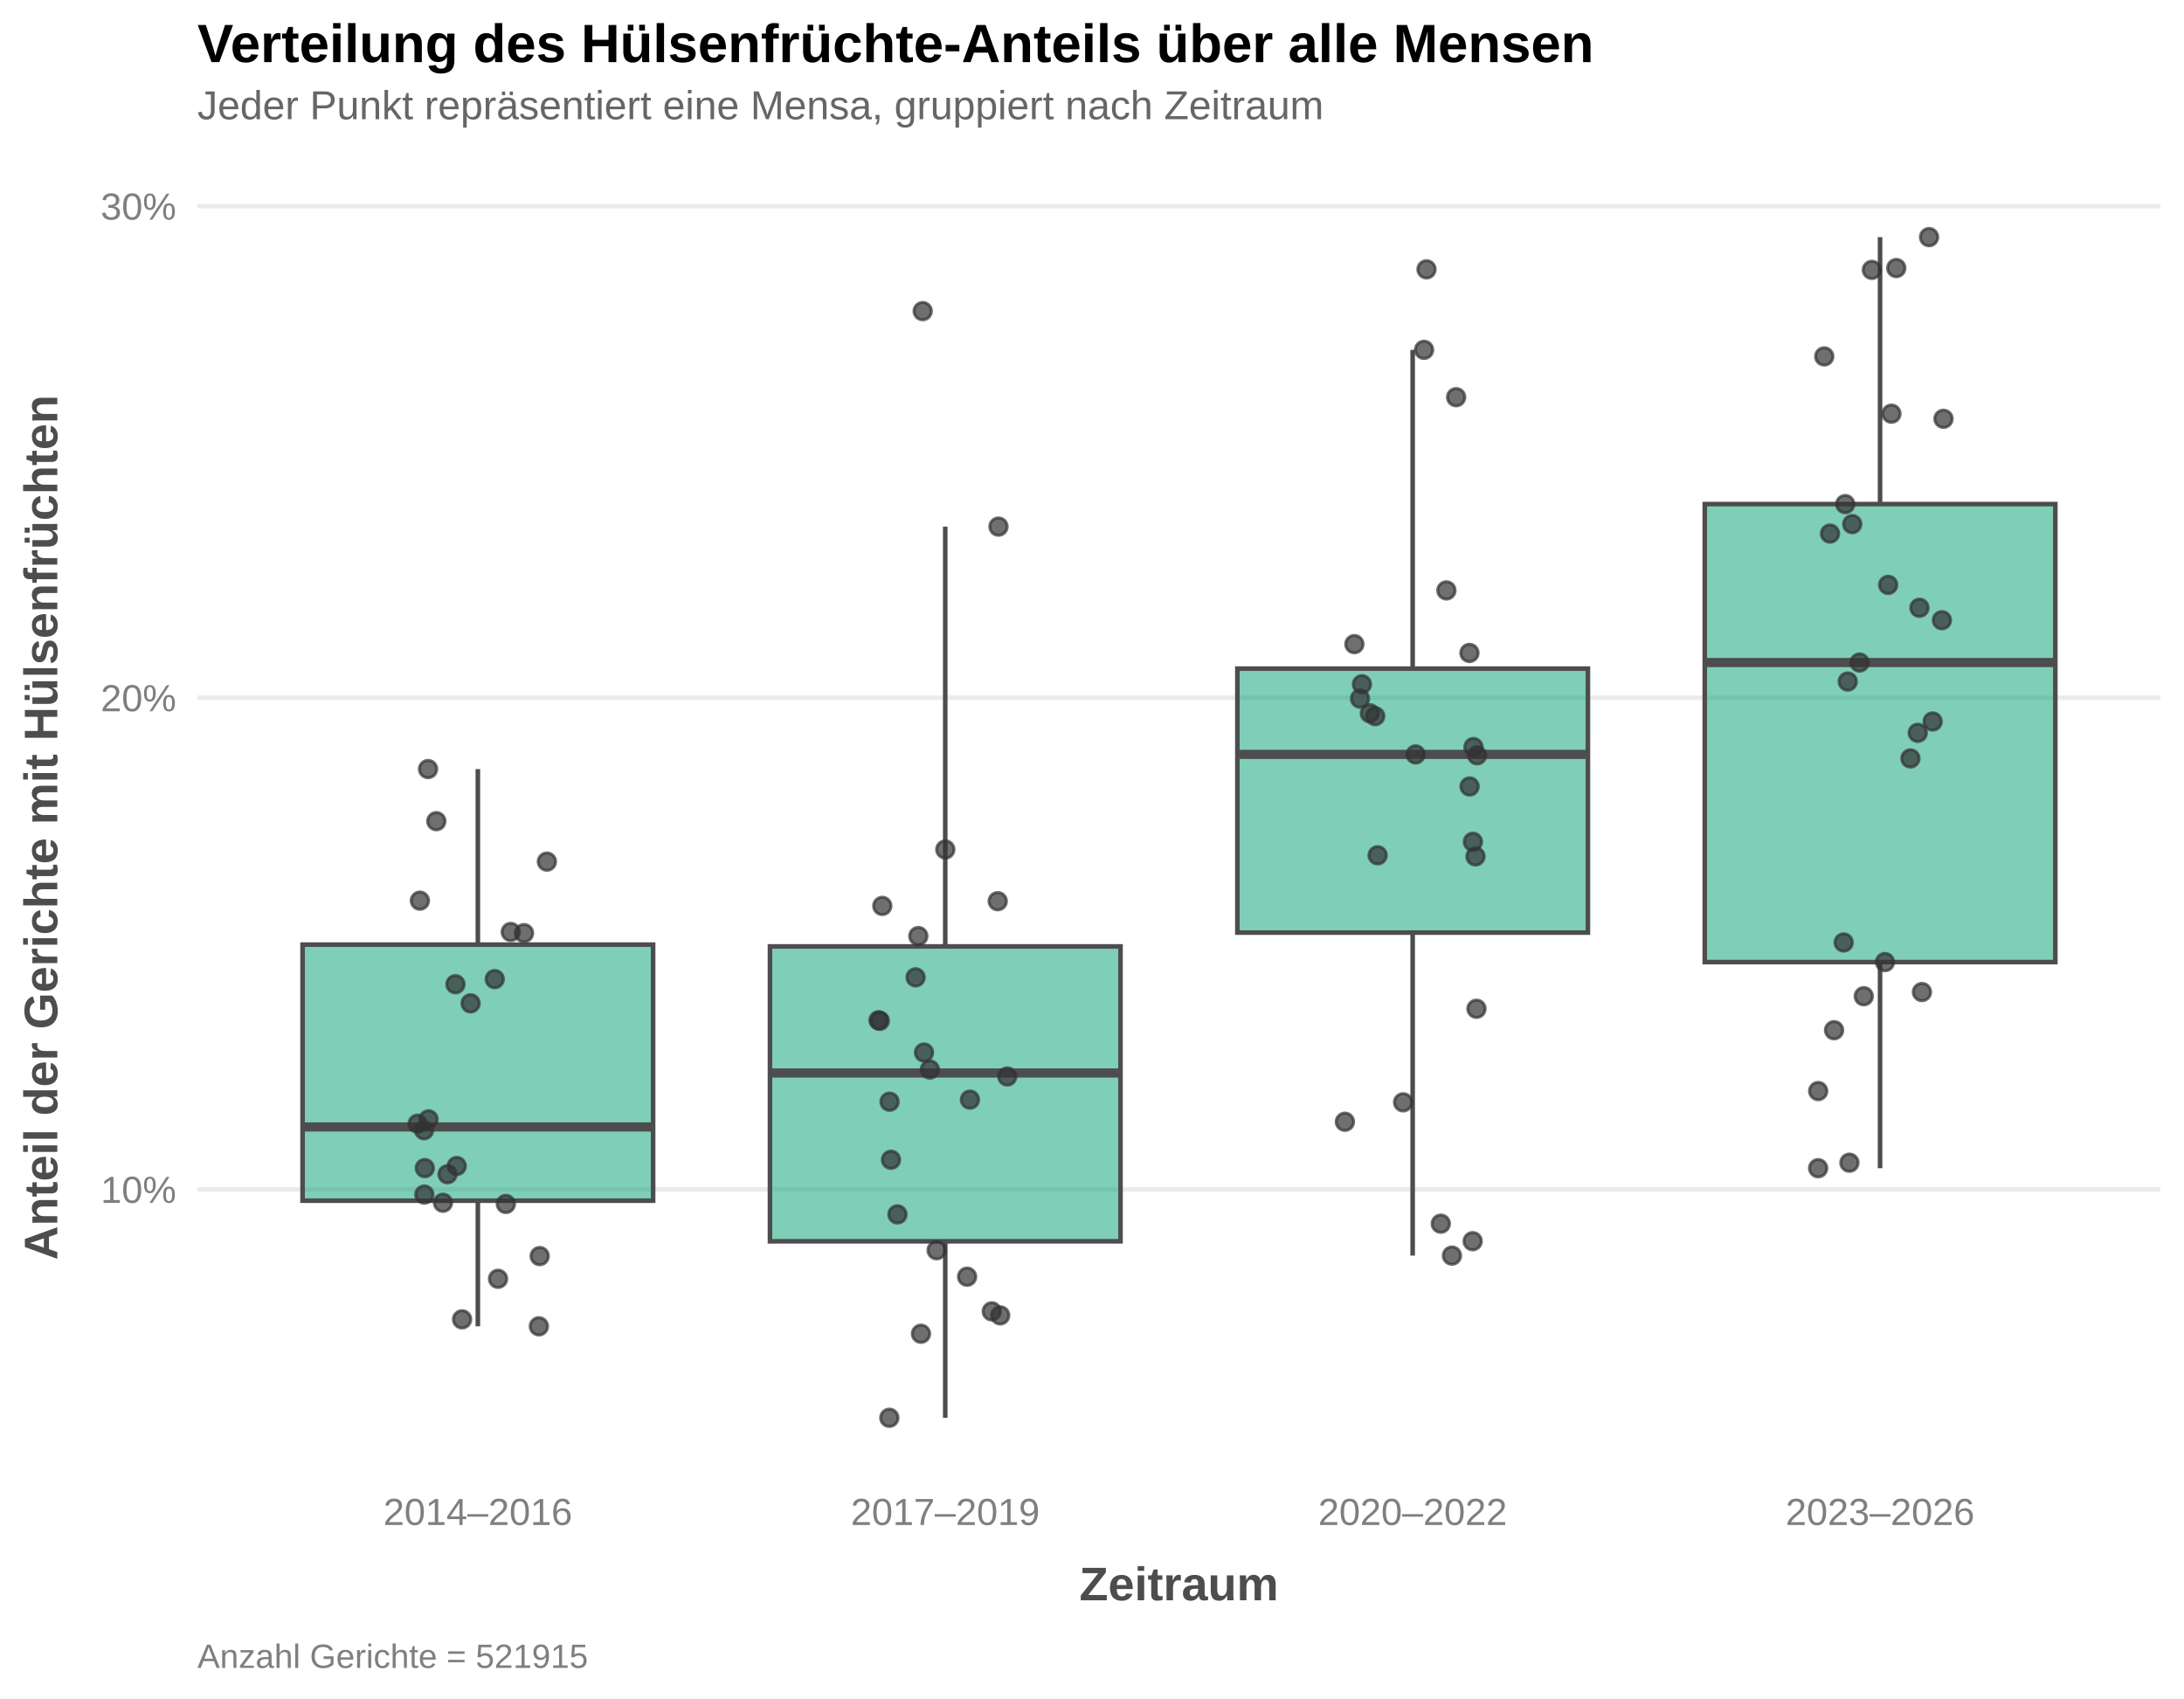
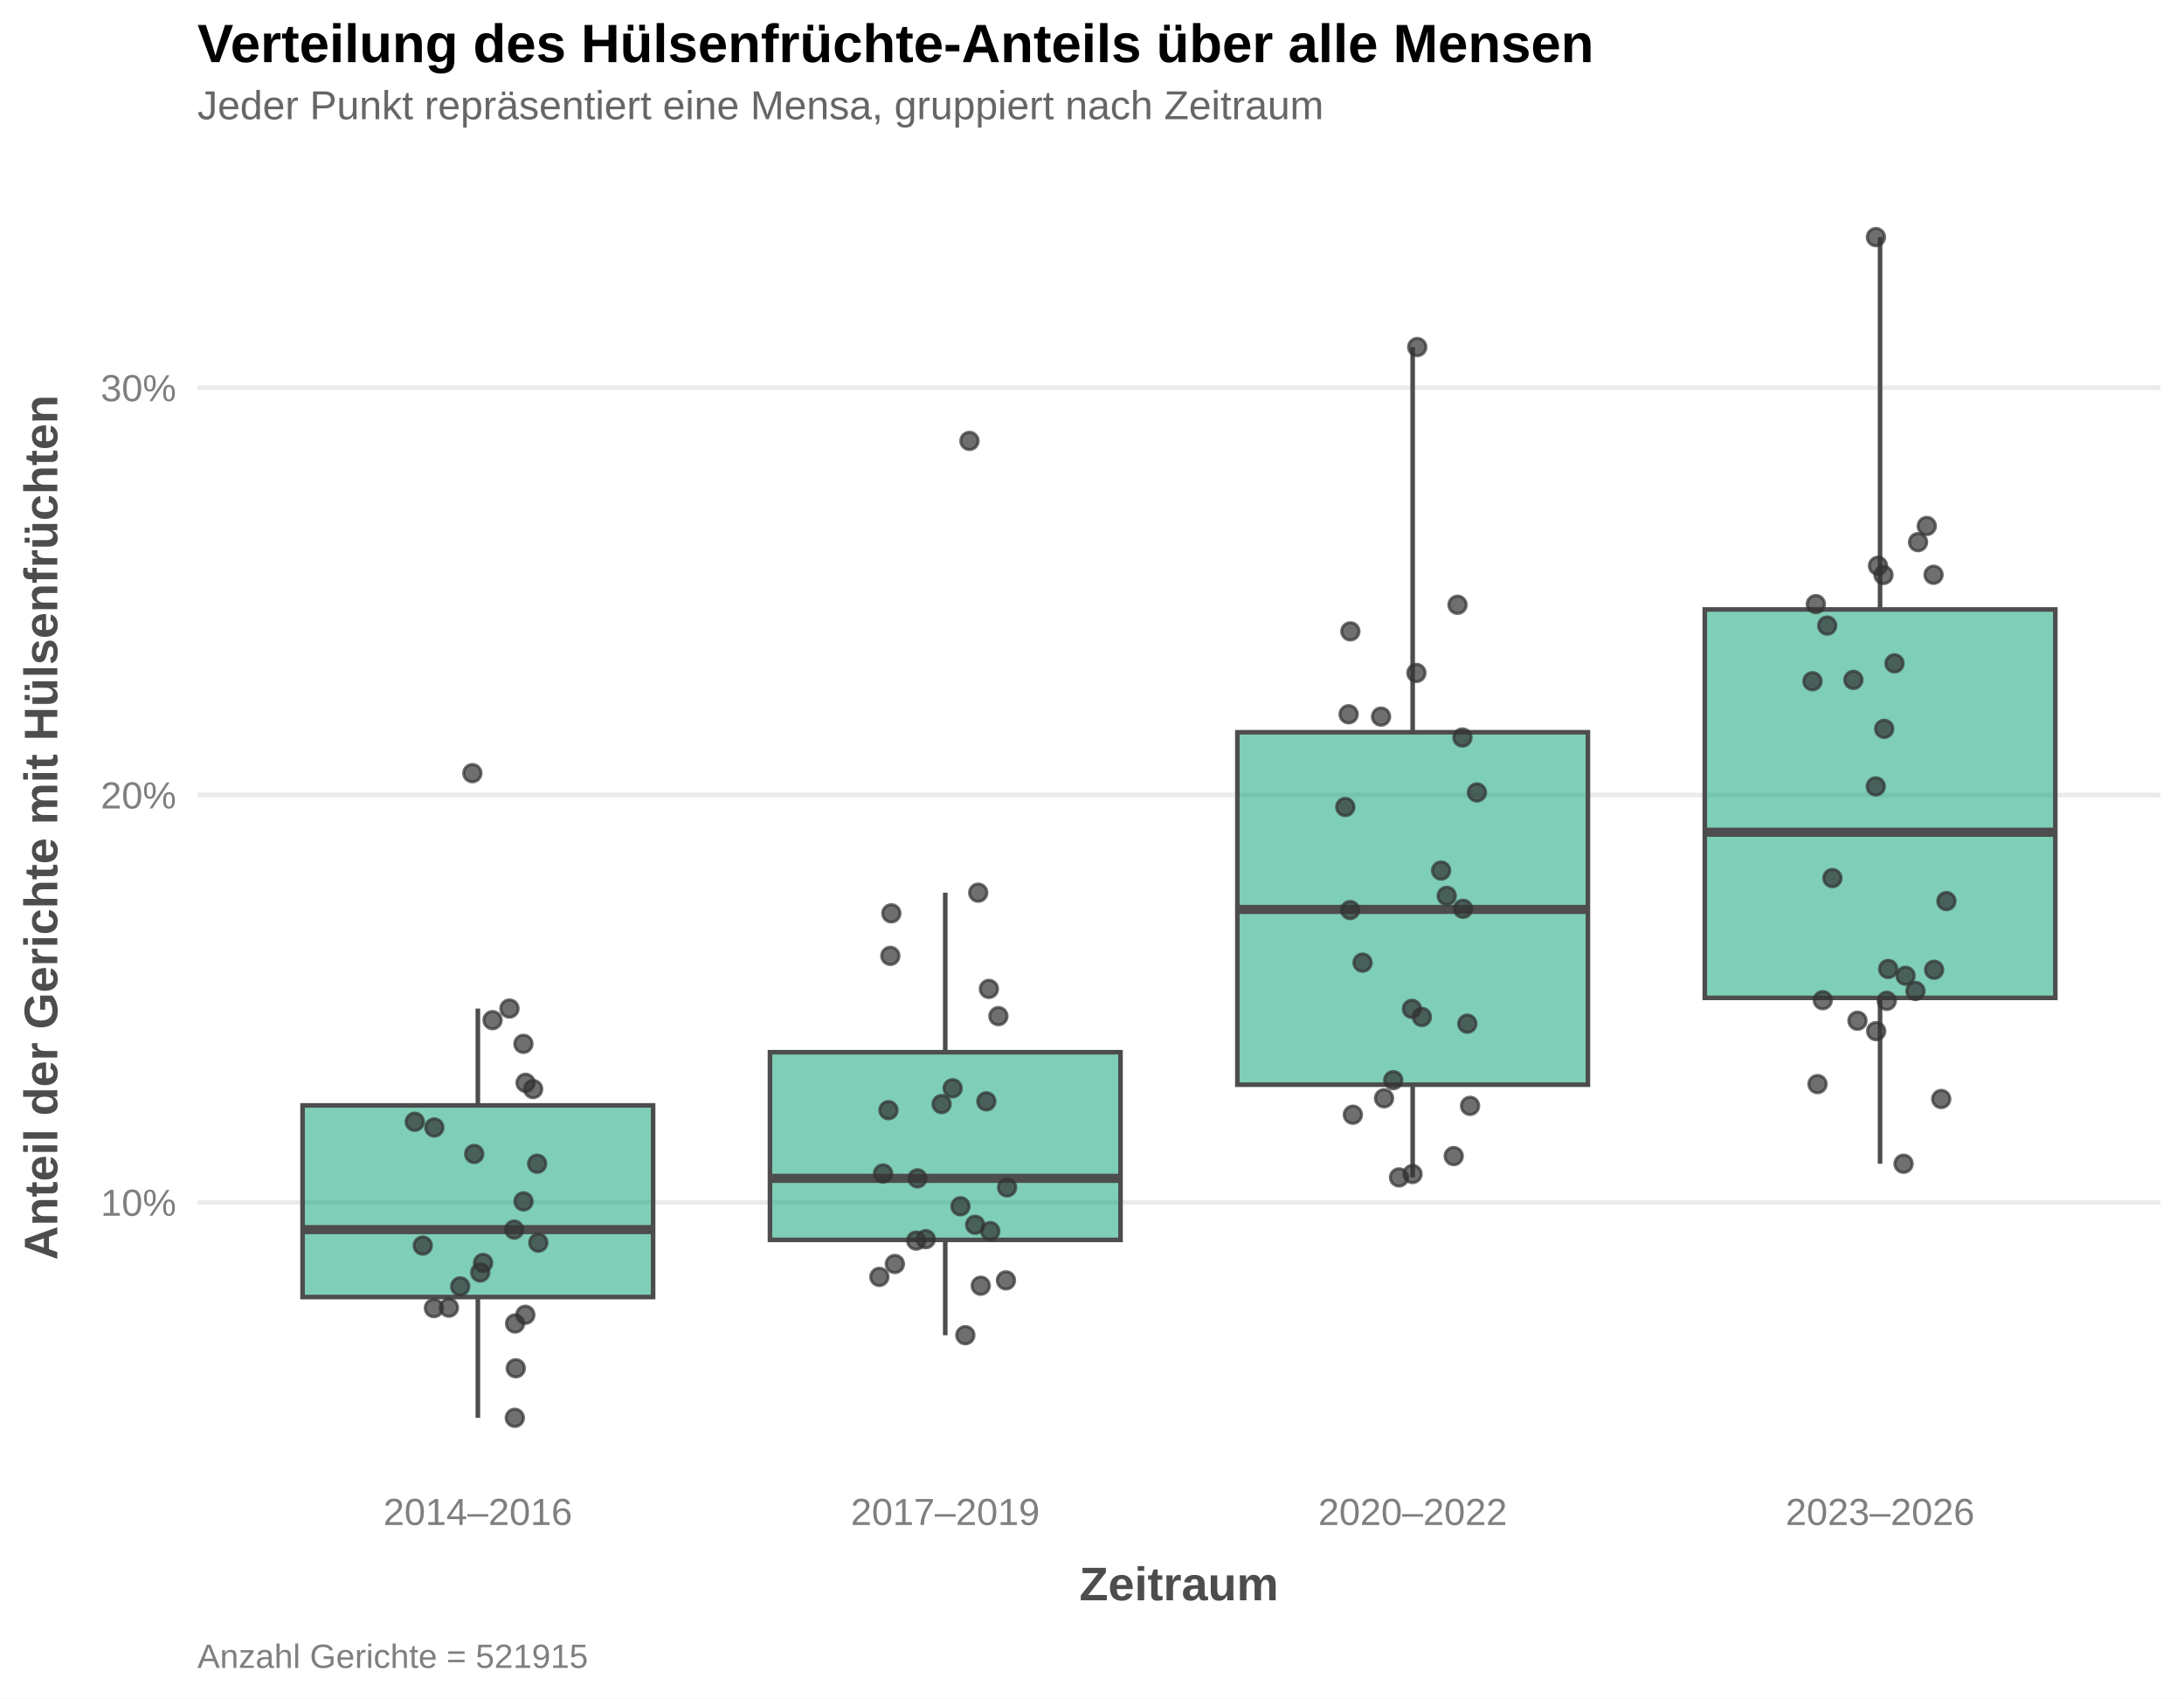
<svg xmlns="http://www.w3.org/2000/svg" width="648.00pt" height="504.00pt" viewBox="0 0 648.00 504.00">
  <g class="svglite">
    <defs>
      <style type="text/css">
    .svglite line, .svglite polyline, .svglite polygon, .svglite path, .svglite rect, .svglite circle {
      fill: none;
      stroke: #000000;
      stroke-linecap: round;
      stroke-linejoin: round;
      stroke-miterlimit: 10.00;
    }
    .svglite text {
      white-space: pre;
    }
    .svglite g.glyphgroup path {
      fill: inherit;
      stroke: none;
    }
  </style>
    </defs>
    <rect width="100%" height="100%" style="stroke: none; fill: #FFFFFF;" />
    <defs>
      <clipPath id="cpMC4wMHw2NDguMDB8MC4wMHw1MDQuMDA=">
        <rect x="0.00" y="0.00" width="648.00" height="504.00" />
      </clipPath>
    </defs>
    <g clip-path="url(#cpMC4wMHw2NDguMDB8MC4wMHw1MDQuMDA=)">
      <rect x="0.00" y="-0" width="648.00" height="504.00" style="stroke-width: 1.36; stroke: none; fill: #FFFFFF;" />
    </g>
    <defs>
      <clipPath id="cpNTguNTd8NjQxLjAzfDUyLjg0fDQzOC4yMg==">
        <rect x="58.57" y="52.84" width="582.46" height="385.38" />
      </clipPath>
    </defs>
    <g clip-path="url(#cpNTguNTd8NjQxLjAzfDUyLjg0fDQzOC4yMg==)">
      <rect x="58.57" y="52.84" width="582.46" height="385.38" style="stroke-width: 1.36; stroke: none; fill: #FFFFFF;" />
-       <polyline points="58.57,352.93 641.03,352.93 " style="stroke-width: 1.36; stroke: #EBEBEB; stroke-linecap: butt;" />
-       <polyline points="58.57,207.04 641.03,207.04 " style="stroke-width: 1.36; stroke: #EBEBEB; stroke-linecap: butt;" />
-       <polyline points="58.57,61.16 641.03,61.16 " style="stroke-width: 1.36; stroke: #EBEBEB; stroke-linecap: butt;" />
-       <line x1="141.78" y1="280.30" x2="141.78" y2="228.21" style="stroke-width: 1.36; stroke: #4D4D4D; stroke-linecap: butt;" />
-       <line x1="141.78" y1="356.28" x2="141.78" y2="393.56" style="stroke-width: 1.36; stroke: #4D4D4D; stroke-linecap: butt;" />
-       <polygon points="89.77,280.30 89.77,356.28 193.78,356.28 193.78,280.30 89.77,280.30 " style="stroke-width: 1.36; stroke: #4D4D4D; stroke-linecap: butt; stroke-linejoin: miter; fill: #009E73; fill-opacity: 0.50;" />
-       <line x1="89.77" y1="334.40" x2="193.78" y2="334.40" style="stroke-width: 2.72; stroke: #4D4D4D; stroke-linecap: butt; stroke-linejoin: miter;" />
-       <line x1="280.46" y1="280.83" x2="280.46" y2="156.27" style="stroke-width: 1.36; stroke: #4D4D4D; stroke-linecap: butt;" />
-       <line x1="280.46" y1="368.33" x2="280.46" y2="420.71" style="stroke-width: 1.36; stroke: #4D4D4D; stroke-linecap: butt;" />
-       <polygon points="228.45,280.83 228.45,368.33 332.46,368.33 332.46,280.83 228.45,280.83 " style="stroke-width: 1.36; stroke: #4D4D4D; stroke-linecap: butt; stroke-linejoin: miter; fill: #009E73; fill-opacity: 0.50;" />
-       <line x1="228.45" y1="318.39" x2="332.46" y2="318.39" style="stroke-width: 2.72; stroke: #4D4D4D; stroke-linecap: butt; stroke-linejoin: miter;" />
-       <line x1="419.14" y1="198.40" x2="419.14" y2="103.82" style="stroke-width: 1.36; stroke: #4D4D4D; stroke-linecap: butt;" />
-       <line x1="419.14" y1="276.73" x2="419.14" y2="372.58" style="stroke-width: 1.36; stroke: #4D4D4D; stroke-linecap: butt;" />
-       <polygon points="367.13,198.40 367.13,276.73 471.14,276.73 471.14,198.40 367.13,198.40 " style="stroke-width: 1.36; stroke: #4D4D4D; stroke-linecap: butt; stroke-linejoin: miter; fill: #009E73; fill-opacity: 0.50;" />
-       <line x1="367.13" y1="223.85" x2="471.14" y2="223.85" style="stroke-width: 2.72; stroke: #4D4D4D; stroke-linecap: butt; stroke-linejoin: miter;" />
-       <line x1="557.82" y1="149.58" x2="557.82" y2="70.37" style="stroke-width: 1.36; stroke: #4D4D4D; stroke-linecap: butt;" />
-       <line x1="557.82" y1="285.48" x2="557.82" y2="346.63" style="stroke-width: 1.36; stroke: #4D4D4D; stroke-linecap: butt;" />
-       <polygon points="505.81,149.58 505.81,285.48 609.82,285.48 609.82,149.58 505.81,149.58 " style="stroke-width: 1.36; stroke: #4D4D4D; stroke-linecap: butt; stroke-linejoin: miter; fill: #009E73; fill-opacity: 0.50;" />
-       <line x1="505.81" y1="196.59" x2="609.82" y2="196.59" style="stroke-width: 2.72; stroke: #4D4D4D; stroke-linecap: butt; stroke-linejoin: miter;" />
-       <circle cx="139.63" cy="297.72" r="2.58" style="stroke-width: 0.90; stroke: #333333; stroke-opacity: 0.70; fill: #333333; fill-opacity: 0.70;" />
-       <circle cx="274.16" cy="312.31" r="2.58" style="stroke-width: 0.90; stroke: #333333; stroke-opacity: 0.70; fill: #333333; fill-opacity: 0.70;" />
-       <circle cx="437.79" cy="254.12" r="2.58" style="stroke-width: 0.90; stroke: #333333; stroke-opacity: 0.70; fill: #333333; fill-opacity: 0.70;" />
-       <circle cx="569.51" cy="180.35" r="2.58" style="stroke-width: 0.90; stroke: #333333; stroke-opacity: 0.70; fill: #333333; fill-opacity: 0.70;" />
-       <circle cx="429.15" cy="175.19" r="2.58" style="stroke-width: 0.90; stroke: #333333; stroke-opacity: 0.70; fill: #333333; fill-opacity: 0.70;" />
-       <circle cx="541.26" cy="105.76" r="2.58" style="stroke-width: 0.90; stroke: #333333; stroke-opacity: 0.70; fill: #333333; fill-opacity: 0.70;" />
-       <circle cx="127.15" cy="332.14" r="2.58" style="stroke-width: 0.90; stroke: #333333; stroke-opacity: 0.70; fill: #333333; fill-opacity: 0.70;" />
-       <circle cx="296.03" cy="267.41" r="2.58" style="stroke-width: 0.90; stroke: #333333; stroke-opacity: 0.70; fill: #333333; fill-opacity: 0.70;" />
-       <circle cx="420.02" cy="223.86" r="2.58" style="stroke-width: 0.90; stroke: #333333; stroke-opacity: 0.70; fill: #333333; fill-opacity: 0.70;" />
-       <circle cx="548.23" cy="202.24" r="2.58" style="stroke-width: 0.90; stroke: #333333; stroke-opacity: 0.70; fill: #333333; fill-opacity: 0.70;" />
-       <circle cx="125.90" cy="354.46" r="2.58" style="stroke-width: 0.90; stroke: #333333; stroke-opacity: 0.70; fill: #333333; fill-opacity: 0.70;" />
-       <circle cx="287.79" cy="326.29" r="2.58" style="stroke-width: 0.90; stroke: #333333; stroke-opacity: 0.70; fill: #333333; fill-opacity: 0.70;" />
-       <circle cx="408.75" cy="253.79" r="2.58" style="stroke-width: 0.90; stroke: #333333; stroke-opacity: 0.70; fill: #333333; fill-opacity: 0.70;" />
-       <circle cx="566.83" cy="225.05" r="2.58" style="stroke-width: 0.90; stroke: #333333; stroke-opacity: 0.70; fill: #333333; fill-opacity: 0.70;" />
-       <circle cx="573.43" cy="214.09" r="2.58" style="stroke-width: 0.90; stroke: #333333; stroke-opacity: 0.70; fill: #333333; fill-opacity: 0.70;" />
-       <circle cx="127.00" cy="228.20" r="2.58" style="stroke-width: 0.90; stroke: #333333; stroke-opacity: 0.70; fill: #333333; fill-opacity: 0.70;" />
-       <circle cx="273.77" cy="92.32" r="2.58" style="stroke-width: 0.90; stroke: #333333; stroke-opacity: 0.70; fill: #333333; fill-opacity: 0.70;" />
-       <circle cx="432.04" cy="117.86" r="2.58" style="stroke-width: 0.90; stroke: #333333; stroke-opacity: 0.70; fill: #333333; fill-opacity: 0.70;" />
-       <circle cx="576.64" cy="124.27" r="2.58" style="stroke-width: 0.90; stroke: #333333; stroke-opacity: 0.70; fill: #333333; fill-opacity: 0.70;" />
-       <circle cx="123.92" cy="333.44" r="2.58" style="stroke-width: 0.90; stroke: #333333; stroke-opacity: 0.70; fill: #333333; fill-opacity: 0.70;" />
-       <circle cx="264.36" cy="344.14" r="2.58" style="stroke-width: 0.90; stroke: #333333; stroke-opacity: 0.70; fill: #333333; fill-opacity: 0.70;" />
-       <circle cx="437.01" cy="249.79" r="2.58" style="stroke-width: 0.90; stroke: #333333; stroke-opacity: 0.70; fill: #333333; fill-opacity: 0.70;" />
-       <circle cx="549.57" cy="155.52" r="2.58" style="stroke-width: 0.90; stroke: #333333; stroke-opacity: 0.70; fill: #333333; fill-opacity: 0.70;" />
-       <circle cx="124.58" cy="267.25" r="2.58" style="stroke-width: 0.90; stroke: #333333; stroke-opacity: 0.70; fill: #333333; fill-opacity: 0.70;" />
-       <circle cx="271.66" cy="290.01" r="2.58" style="stroke-width: 0.90; stroke: #333333; stroke-opacity: 0.70; fill: #333333; fill-opacity: 0.70;" />
-       <circle cx="438.27" cy="224.12" r="2.58" style="stroke-width: 0.90; stroke: #333333; stroke-opacity: 0.70; fill: #333333; fill-opacity: 0.70;" />
-       <circle cx="542.97" cy="158.33" r="2.58" style="stroke-width: 0.90; stroke: #333333; stroke-opacity: 0.70; fill: #333333; fill-opacity: 0.70;" />
-       <circle cx="129.46" cy="243.67" r="2.58" style="stroke-width: 0.90; stroke: #333333; stroke-opacity: 0.70; fill: #333333; fill-opacity: 0.70;" />
-       <circle cx="266.28" cy="360.35" r="2.58" style="stroke-width: 0.90; stroke: #333333; stroke-opacity: 0.70; fill: #333333; fill-opacity: 0.70;" />
-       <circle cx="430.80" cy="372.58" r="2.58" style="stroke-width: 0.90; stroke: #333333; stroke-opacity: 0.70; fill: #333333; fill-opacity: 0.70;" />
-       <circle cx="539.45" cy="346.64" r="2.58" style="stroke-width: 0.90; stroke: #333333; stroke-opacity: 0.70; fill: #333333; fill-opacity: 0.70;" />
-       <circle cx="125.82" cy="335.38" r="2.58" style="stroke-width: 0.90; stroke: #333333; stroke-opacity: 0.70; fill: #333333; fill-opacity: 0.70;" />
-       <circle cx="277.90" cy="370.98" r="2.58" style="stroke-width: 0.90; stroke: #333333; stroke-opacity: 0.70; fill: #333333; fill-opacity: 0.70;" />
-       <circle cx="416.31" cy="327.09" r="2.58" style="stroke-width: 0.90; stroke: #333333; stroke-opacity: 0.70; fill: #333333; fill-opacity: 0.70;" />
-       <circle cx="544.17" cy="305.69" r="2.58" style="stroke-width: 0.90; stroke: #333333; stroke-opacity: 0.70; fill: #333333; fill-opacity: 0.70;" />
-       <circle cx="146.79" cy="290.53" r="2.58" style="stroke-width: 0.90; stroke: #333333; stroke-opacity: 0.70; fill: #333333; fill-opacity: 0.70;" />
-       <circle cx="261.78" cy="268.81" r="2.58" style="stroke-width: 0.90; stroke: #333333; stroke-opacity: 0.70; fill: #333333; fill-opacity: 0.70;" />
-       <circle cx="436.04" cy="233.37" r="2.58" style="stroke-width: 0.90; stroke: #333333; stroke-opacity: 0.70; fill: #333333; fill-opacity: 0.70;" />
-       <circle cx="559.28" cy="285.48" r="2.58" style="stroke-width: 0.90; stroke: #333333; stroke-opacity: 0.70; fill: #333333; fill-opacity: 0.70;" />
-       <circle cx="126.04" cy="346.61" r="2.58" style="stroke-width: 0.90; stroke: #333333; stroke-opacity: 0.70; fill: #333333; fill-opacity: 0.70;" />
-       <circle cx="261.04" cy="302.91" r="2.58" style="stroke-width: 0.90; stroke: #333333; stroke-opacity: 0.70; fill: #333333; fill-opacity: 0.70;" />
-       <circle cx="404.09" cy="203.04" r="2.58" style="stroke-width: 0.90; stroke: #333333; stroke-opacity: 0.70; fill: #333333; fill-opacity: 0.70;" />
-       <circle cx="551.74" cy="196.59" r="2.58" style="stroke-width: 0.90; stroke: #333333; stroke-opacity: 0.70; fill: #333333; fill-opacity: 0.70;" />
-       <circle cx="151.54" cy="276.54" r="2.58" style="stroke-width: 0.90; stroke: #333333; stroke-opacity: 0.70; fill: #333333; fill-opacity: 0.70;" />
-       <circle cx="263.87" cy="420.70" r="2.58" style="stroke-width: 0.90; stroke: #333333; stroke-opacity: 0.70; fill: #333333; fill-opacity: 0.70;" />
-       <circle cx="436.95" cy="368.30" r="2.58" style="stroke-width: 0.90; stroke: #333333; stroke-opacity: 0.70; fill: #333333; fill-opacity: 0.70;" />
-       <circle cx="552.99" cy="295.61" r="2.58" style="stroke-width: 0.90; stroke: #333333; stroke-opacity: 0.70; fill: #333333; fill-opacity: 0.70;" />
-       <circle cx="131.43" cy="356.89" r="2.58" style="stroke-width: 0.90; stroke: #333333; stroke-opacity: 0.70; fill: #333333; fill-opacity: 0.70;" />
-       <circle cx="298.86" cy="319.42" r="2.58" style="stroke-width: 0.90; stroke: #333333; stroke-opacity: 0.70; fill: #333333; fill-opacity: 0.70;" />
-       <circle cx="403.52" cy="207.29" r="2.58" style="stroke-width: 0.90; stroke: #333333; stroke-opacity: 0.70; fill: #333333; fill-opacity: 0.70;" />
-       <circle cx="576.17" cy="184.04" r="2.58" style="stroke-width: 0.90; stroke: #333333; stroke-opacity: 0.70; fill: #333333; fill-opacity: 0.70;" />
-       <circle cx="159.89" cy="393.56" r="2.58" style="stroke-width: 0.90; stroke: #333333; stroke-opacity: 0.70; fill: #333333; fill-opacity: 0.70;" />
-       <circle cx="263.94" cy="326.91" r="2.58" style="stroke-width: 0.90; stroke: #333333; stroke-opacity: 0.70; fill: #333333; fill-opacity: 0.70;" />
-       <circle cx="435.99" cy="193.75" r="2.58" style="stroke-width: 0.90; stroke: #333333; stroke-opacity: 0.70; fill: #333333; fill-opacity: 0.70;" />
-       <circle cx="569.00" cy="217.45" r="2.58" style="stroke-width: 0.90; stroke: #333333; stroke-opacity: 0.70; fill: #333333; fill-opacity: 0.70;" />
-       <circle cx="135.13" cy="292.05" r="2.58" style="stroke-width: 0.90; stroke: #333333; stroke-opacity: 0.70; fill: #333333; fill-opacity: 0.70;" />
-       <circle cx="260.66" cy="302.74" r="2.58" style="stroke-width: 0.90; stroke: #333333; stroke-opacity: 0.70; fill: #333333; fill-opacity: 0.70;" />
-       <circle cx="427.49" cy="363.10" r="2.58" style="stroke-width: 0.90; stroke: #333333; stroke-opacity: 0.70; fill: #333333; fill-opacity: 0.70;" />
-       <circle cx="548.73" cy="345.01" r="2.58" style="stroke-width: 0.90; stroke: #333333; stroke-opacity: 0.70; fill: #333333; fill-opacity: 0.70;" />
-       <circle cx="135.51" cy="345.99" r="2.58" style="stroke-width: 0.90; stroke: #333333; stroke-opacity: 0.70; fill: #333333; fill-opacity: 0.70;" />
-       <circle cx="275.90" cy="317.36" r="2.58" style="stroke-width: 0.90; stroke: #333333; stroke-opacity: 0.70; fill: #333333; fill-opacity: 0.70;" />
-       <circle cx="408.03" cy="212.50" r="2.58" style="stroke-width: 0.90; stroke: #333333; stroke-opacity: 0.70; fill: #333333; fill-opacity: 0.70;" />
-       <circle cx="560.22" cy="173.55" r="2.58" style="stroke-width: 0.90; stroke: #333333; stroke-opacity: 0.70; fill: #333333; fill-opacity: 0.70;" />
-       <circle cx="162.27" cy="255.67" r="2.58" style="stroke-width: 0.90; stroke: #333333; stroke-opacity: 0.70; fill: #333333; fill-opacity: 0.70;" />
-       <circle cx="294.26" cy="389.12" r="2.58" style="stroke-width: 0.90; stroke: #333333; stroke-opacity: 0.70; fill: #333333; fill-opacity: 0.70;" />
-       <circle cx="399.04" cy="332.86" r="2.58" style="stroke-width: 0.90; stroke: #333333; stroke-opacity: 0.70; fill: #333333; fill-opacity: 0.70;" />
-       <circle cx="539.46" cy="323.75" r="2.58" style="stroke-width: 0.90; stroke: #333333; stroke-opacity: 0.70; fill: #333333; fill-opacity: 0.70;" />
-       <circle cx="150.09" cy="357.25" r="2.58" style="stroke-width: 0.90; stroke: #333333; stroke-opacity: 0.70; fill: #333333; fill-opacity: 0.70;" />
-       <circle cx="296.25" cy="156.26" r="2.58" style="stroke-width: 0.90; stroke: #333333; stroke-opacity: 0.70; fill: #333333; fill-opacity: 0.70;" />
-       <circle cx="423.25" cy="79.92" r="2.58" style="stroke-width: 0.90; stroke: #333333; stroke-opacity: 0.70; fill: #333333; fill-opacity: 0.70;" />
-       <circle cx="561.20" cy="122.75" r="2.58" style="stroke-width: 0.90; stroke: #333333; stroke-opacity: 0.70; fill: #333333; fill-opacity: 0.70;" />
-       <circle cx="155.48" cy="276.89" r="2.58" style="stroke-width: 0.90; stroke: #333333; stroke-opacity: 0.70; fill: #333333; fill-opacity: 0.70;" />
-       <circle cx="280.48" cy="252.07" r="2.58" style="stroke-width: 0.90; stroke: #333333; stroke-opacity: 0.70; fill: #333333; fill-opacity: 0.70;" />
-       <circle cx="422.52" cy="103.81" r="2.58" style="stroke-width: 0.90; stroke: #333333; stroke-opacity: 0.70; fill: #333333; fill-opacity: 0.70;" />
-       <circle cx="555.39" cy="80.08" r="2.58" style="stroke-width: 0.90; stroke: #333333; stroke-opacity: 0.70; fill: #333333; fill-opacity: 0.70;" />
-       <circle cx="132.79" cy="348.43" r="2.58" style="stroke-width: 0.90; stroke: #333333; stroke-opacity: 0.70; fill: #333333; fill-opacity: 0.70;" />
-       <circle cx="272.47" cy="277.76" r="2.58" style="stroke-width: 0.90; stroke: #333333; stroke-opacity: 0.70; fill: #333333; fill-opacity: 0.70;" />
-       <circle cx="406.43" cy="211.65" r="2.58" style="stroke-width: 0.90; stroke: #333333; stroke-opacity: 0.70; fill: #333333; fill-opacity: 0.70;" />
-       <circle cx="547.49" cy="149.58" r="2.58" style="stroke-width: 0.90; stroke: #333333; stroke-opacity: 0.70; fill: #333333; fill-opacity: 0.70;" />
-       <circle cx="137.10" cy="391.49" r="2.58" style="stroke-width: 0.90; stroke: #333333; stroke-opacity: 0.70; fill: #333333; fill-opacity: 0.70;" />
-       <circle cx="273.26" cy="395.76" r="2.58" style="stroke-width: 0.90; stroke: #333333; stroke-opacity: 0.70; fill: #333333; fill-opacity: 0.70;" />
-       <circle cx="438.08" cy="299.33" r="2.58" style="stroke-width: 0.90; stroke: #333333; stroke-opacity: 0.70; fill: #333333; fill-opacity: 0.70;" />
-       <circle cx="547.02" cy="279.65" r="2.58" style="stroke-width: 0.90; stroke: #333333; stroke-opacity: 0.70; fill: #333333; fill-opacity: 0.70;" />
-       <circle cx="570.25" cy="294.37" r="2.58" style="stroke-width: 0.90; stroke: #333333; stroke-opacity: 0.70; fill: #333333; fill-opacity: 0.70;" />
-       <circle cx="147.77" cy="379.46" r="2.58" style="stroke-width: 0.90; stroke: #333333; stroke-opacity: 0.70; fill: #333333; fill-opacity: 0.70;" />
-       <circle cx="286.94" cy="378.84" r="2.58" style="stroke-width: 0.90; stroke: #333333; stroke-opacity: 0.70; fill: #333333; fill-opacity: 0.70;" />
-       <circle cx="437.18" cy="221.67" r="2.58" style="stroke-width: 0.90; stroke: #333333; stroke-opacity: 0.70; fill: #333333; fill-opacity: 0.70;" />
-       <circle cx="562.63" cy="79.54" r="2.58" style="stroke-width: 0.90; stroke: #333333; stroke-opacity: 0.70; fill: #333333; fill-opacity: 0.70;" />
-       <circle cx="160.13" cy="372.72" r="2.58" style="stroke-width: 0.90; stroke: #333333; stroke-opacity: 0.70; fill: #333333; fill-opacity: 0.70;" />
-       <circle cx="296.76" cy="390.31" r="2.58" style="stroke-width: 0.90; stroke: #333333; stroke-opacity: 0.70; fill: #333333; fill-opacity: 0.70;" />
-       <circle cx="401.85" cy="191.13" r="2.58" style="stroke-width: 0.90; stroke: #333333; stroke-opacity: 0.70; fill: #333333; fill-opacity: 0.70;" />
-       <circle cx="572.36" cy="70.36" r="2.58" style="stroke-width: 0.90; stroke: #333333; stroke-opacity: 0.70; fill: #333333; fill-opacity: 0.70;" />
+       <polyline points="58.57,356.75 641.03,356.75 " style="stroke-width: 1.36; stroke: #EBEBEB; stroke-linecap: butt;" />
+       <polyline points="58.57,235.90 641.03,235.90 " style="stroke-width: 1.36; stroke: #EBEBEB; stroke-linecap: butt;" />
+       <polyline points="58.57,115.04 641.03,115.04 " style="stroke-width: 1.36; stroke: #EBEBEB; stroke-linecap: butt;" />
+       <line x1="141.78" y1="328.01" x2="141.78" y2="299.27" style="stroke-width: 1.36; stroke: #4D4D4D; stroke-linecap: butt;" />
+       <line x1="141.78" y1="384.87" x2="141.78" y2="420.71" style="stroke-width: 1.36; stroke: #4D4D4D; stroke-linecap: butt;" />
+       <polygon points="89.77,328.01 89.77,384.87 193.78,384.87 193.78,328.01 89.77,328.01 " style="stroke-width: 1.36; stroke: #4D4D4D; stroke-linecap: butt; stroke-linejoin: miter; fill: #009E73; fill-opacity: 0.50;" />
+       <line x1="89.77" y1="364.86" x2="193.78" y2="364.86" style="stroke-width: 2.72; stroke: #4D4D4D; stroke-linecap: butt; stroke-linejoin: miter;" />
+       <line x1="280.46" y1="312.22" x2="280.46" y2="264.88" style="stroke-width: 1.36; stroke: #4D4D4D; stroke-linecap: butt;" />
+       <line x1="280.46" y1="367.91" x2="280.46" y2="396.19" style="stroke-width: 1.36; stroke: #4D4D4D; stroke-linecap: butt;" />
+       <polygon points="228.45,312.22 228.45,367.91 332.46,367.91 332.46,312.22 228.45,312.22 " style="stroke-width: 1.36; stroke: #4D4D4D; stroke-linecap: butt; stroke-linejoin: miter; fill: #009E73; fill-opacity: 0.50;" />
+       <line x1="228.45" y1="349.65" x2="332.46" y2="349.65" style="stroke-width: 2.72; stroke: #4D4D4D; stroke-linecap: butt; stroke-linejoin: miter;" />
+       <line x1="419.14" y1="217.28" x2="419.14" y2="102.98" style="stroke-width: 1.36; stroke: #4D4D4D; stroke-linecap: butt;" />
+       <line x1="419.14" y1="321.86" x2="419.14" y2="349.37" style="stroke-width: 1.36; stroke: #4D4D4D; stroke-linecap: butt;" />
+       <polygon points="367.13,217.28 367.13,321.86 471.14,321.86 471.14,217.28 367.13,217.28 " style="stroke-width: 1.36; stroke: #4D4D4D; stroke-linecap: butt; stroke-linejoin: miter; fill: #009E73; fill-opacity: 0.50;" />
+       <line x1="367.13" y1="269.85" x2="471.14" y2="269.85" style="stroke-width: 2.72; stroke: #4D4D4D; stroke-linecap: butt; stroke-linejoin: miter;" />
+       <line x1="557.82" y1="180.85" x2="557.82" y2="70.36" style="stroke-width: 1.36; stroke: #4D4D4D; stroke-linecap: butt;" />
+       <line x1="557.82" y1="296.10" x2="557.82" y2="345.32" style="stroke-width: 1.36; stroke: #4D4D4D; stroke-linecap: butt;" />
+       <polygon points="505.81,180.85 505.81,296.10 609.82,296.10 609.82,180.85 505.81,180.85 " style="stroke-width: 1.36; stroke: #4D4D4D; stroke-linecap: butt; stroke-linejoin: miter; fill: #009E73; fill-opacity: 0.50;" />
+       <line x1="505.81" y1="246.95" x2="609.82" y2="246.95" style="stroke-width: 2.72; stroke: #4D4D4D; stroke-linecap: butt; stroke-linejoin: miter;" />
+       <circle cx="146.14" cy="302.71" r="2.58" style="stroke-width: 0.90; stroke: #333333; stroke-opacity: 0.70; fill: #333333; fill-opacity: 0.70;" />
+       <circle cx="282.65" cy="322.92" r="2.58" style="stroke-width: 0.90; stroke: #333333; stroke-opacity: 0.70; fill: #333333; fill-opacity: 0.70;" />
+       <circle cx="404.28" cy="285.65" r="2.58" style="stroke-width: 0.90; stroke: #333333; stroke-opacity: 0.70; fill: #333333; fill-opacity: 0.70;" />
+       <circle cx="559.05" cy="216.27" r="2.58" style="stroke-width: 0.90; stroke: #333333; stroke-opacity: 0.70; fill: #333333; fill-opacity: 0.70;" />
+       <circle cx="400.14" cy="211.95" r="2.58" style="stroke-width: 0.90; stroke: #333333; stroke-opacity: 0.70; fill: #333333; fill-opacity: 0.70;" />
+       <circle cx="571.68" cy="156.08" r="2.58" style="stroke-width: 0.90; stroke: #333333; stroke-opacity: 0.70; fill: #333333; fill-opacity: 0.70;" />
+       <circle cx="152.75" cy="420.71" r="2.58" style="stroke-width: 0.90; stroke: #333333; stroke-opacity: 0.70; fill: #333333; fill-opacity: 0.70;" />
+       <circle cx="293.80" cy="365.32" r="2.58" style="stroke-width: 0.90; stroke: #333333; stroke-opacity: 0.70; fill: #333333; fill-opacity: 0.70;" />
+       <circle cx="435.36" cy="303.76" r="2.58" style="stroke-width: 0.90; stroke: #333333; stroke-opacity: 0.70; fill: #333333; fill-opacity: 0.70;" />
+       <circle cx="540.82" cy="296.79" r="2.58" style="stroke-width: 0.90; stroke: #333333; stroke-opacity: 0.70; fill: #333333; fill-opacity: 0.70;" />
+       <circle cx="159.72" cy="368.73" r="2.58" style="stroke-width: 0.90; stroke: #333333; stroke-opacity: 0.70; fill: #333333; fill-opacity: 0.70;" />
+       <circle cx="263.61" cy="329.42" r="2.58" style="stroke-width: 0.90; stroke: #333333; stroke-opacity: 0.70; fill: #333333; fill-opacity: 0.70;" />
+       <circle cx="409.76" cy="212.64" r="2.58" style="stroke-width: 0.90; stroke: #333333; stroke-opacity: 0.70; fill: #333333; fill-opacity: 0.70;" />
+       <circle cx="562.10" cy="196.84" r="2.58" style="stroke-width: 0.90; stroke: #333333; stroke-opacity: 0.70; fill: #333333; fill-opacity: 0.70;" />
+       <circle cx="560.23" cy="287.52" r="2.58" style="stroke-width: 0.90; stroke: #333333; stroke-opacity: 0.70; fill: #333333; fill-opacity: 0.70;" />
+       <circle cx="155.33" cy="356.49" r="2.58" style="stroke-width: 0.90; stroke: #333333; stroke-opacity: 0.70; fill: #333333; fill-opacity: 0.70;" />
+       <circle cx="271.84" cy="368.13" r="2.58" style="stroke-width: 0.90; stroke: #333333; stroke-opacity: 0.70; fill: #333333; fill-opacity: 0.70;" />
+       <circle cx="415.10" cy="349.37" r="2.58" style="stroke-width: 0.90; stroke: #333333; stroke-opacity: 0.70; fill: #333333; fill-opacity: 0.70;" />
+       <circle cx="543.68" cy="260.55" r="2.58" style="stroke-width: 0.90; stroke: #333333; stroke-opacity: 0.70; fill: #333333; fill-opacity: 0.70;" />
+       <circle cx="140.15" cy="229.42" r="2.58" style="stroke-width: 0.90; stroke: #333333; stroke-opacity: 0.70; fill: #333333; fill-opacity: 0.70;" />
+       <circle cx="287.64" cy="130.83" r="2.58" style="stroke-width: 0.90; stroke: #333333; stroke-opacity: 0.70; fill: #333333; fill-opacity: 0.70;" />
+       <circle cx="420.50" cy="102.98" r="2.58" style="stroke-width: 0.90; stroke: #333333; stroke-opacity: 0.70; fill: #333333; fill-opacity: 0.70;" />
+       <circle cx="556.59" cy="70.36" r="2.58" style="stroke-width: 0.90; stroke: #333333; stroke-opacity: 0.70; fill: #333333; fill-opacity: 0.70;" />
+       <circle cx="159.37" cy="345.31" r="2.58" style="stroke-width: 0.90; stroke: #333333; stroke-opacity: 0.70; fill: #333333; fill-opacity: 0.70;" />
+       <circle cx="272.22" cy="349.65" r="2.58" style="stroke-width: 0.90; stroke: #333333; stroke-opacity: 0.70; fill: #333333; fill-opacity: 0.70;" />
+       <circle cx="427.58" cy="258.32" r="2.58" style="stroke-width: 0.90; stroke: #333333; stroke-opacity: 0.70; fill: #333333; fill-opacity: 0.70;" />
+       <circle cx="549.91" cy="201.74" r="2.58" style="stroke-width: 0.90; stroke: #333333; stroke-opacity: 0.70; fill: #333333; fill-opacity: 0.70;" />
+       <circle cx="155.30" cy="309.74" r="2.58" style="stroke-width: 0.90; stroke: #333333; stroke-opacity: 0.70; fill: #333333; fill-opacity: 0.70;" />
+       <circle cx="292.65" cy="326.80" r="2.58" style="stroke-width: 0.90; stroke: #333333; stroke-opacity: 0.70; fill: #333333; fill-opacity: 0.70;" />
+       <circle cx="399.15" cy="239.46" r="2.58" style="stroke-width: 0.90; stroke: #333333; stroke-opacity: 0.70; fill: #333333; fill-opacity: 0.70;" />
+       <circle cx="557.21" cy="167.88" r="2.58" style="stroke-width: 0.90; stroke: #333333; stroke-opacity: 0.70; fill: #333333; fill-opacity: 0.70;" />
+       <circle cx="152.56" cy="364.86" r="2.58" style="stroke-width: 0.90; stroke: #333333; stroke-opacity: 0.70; fill: #333333; fill-opacity: 0.70;" />
+       <circle cx="284.97" cy="357.94" r="2.58" style="stroke-width: 0.90; stroke: #333333; stroke-opacity: 0.70; fill: #333333; fill-opacity: 0.70;" />
+       <circle cx="431.32" cy="343.04" r="2.58" style="stroke-width: 0.90; stroke: #333333; stroke-opacity: 0.70; fill: #333333; fill-opacity: 0.70;" />
+       <circle cx="539.26" cy="321.69" r="2.58" style="stroke-width: 0.90; stroke: #333333; stroke-opacity: 0.70; fill: #333333; fill-opacity: 0.70;" />
+       <circle cx="128.74" cy="388.15" r="2.58" style="stroke-width: 0.90; stroke: #333333; stroke-opacity: 0.70; fill: #333333; fill-opacity: 0.70;" />
+       <circle cx="289.33" cy="363.43" r="2.58" style="stroke-width: 0.90; stroke: #333333; stroke-opacity: 0.70; fill: #333333; fill-opacity: 0.70;" />
+       <circle cx="436.17" cy="328.14" r="2.58" style="stroke-width: 0.90; stroke: #333333; stroke-opacity: 0.70; fill: #333333; fill-opacity: 0.70;" />
+       <circle cx="559.82" cy="296.97" r="2.58" style="stroke-width: 0.90; stroke: #333333; stroke-opacity: 0.70; fill: #333333; fill-opacity: 0.70;" />
+       <circle cx="123.06" cy="332.86" r="2.58" style="stroke-width: 0.90; stroke: #333333; stroke-opacity: 0.70; fill: #333333; fill-opacity: 0.70;" />
+       <circle cx="264.46" cy="271.01" r="2.58" style="stroke-width: 0.90; stroke: #333333; stroke-opacity: 0.70; fill: #333333; fill-opacity: 0.70;" />
+       <circle cx="438.21" cy="235.14" r="2.58" style="stroke-width: 0.90; stroke: #333333; stroke-opacity: 0.70; fill: #333333; fill-opacity: 0.70;" />
+       <circle cx="556.67" cy="305.97" r="2.58" style="stroke-width: 0.90; stroke: #333333; stroke-opacity: 0.70; fill: #333333; fill-opacity: 0.70;" />
+       <circle cx="158.18" cy="323.16" r="2.58" style="stroke-width: 0.90; stroke: #333333; stroke-opacity: 0.70; fill: #333333; fill-opacity: 0.70;" />
+       <circle cx="296.23" cy="301.52" r="2.58" style="stroke-width: 0.90; stroke: #333333; stroke-opacity: 0.70; fill: #333333; fill-opacity: 0.70;" />
+       <circle cx="420.25" cy="199.68" r="2.58" style="stroke-width: 0.90; stroke: #333333; stroke-opacity: 0.70; fill: #333333; fill-opacity: 0.70;" />
+       <circle cx="538.77" cy="179.26" r="2.58" style="stroke-width: 0.90; stroke: #333333; stroke-opacity: 0.70; fill: #333333; fill-opacity: 0.70;" />
+       <circle cx="140.70" cy="342.41" r="2.58" style="stroke-width: 0.90; stroke: #333333; stroke-opacity: 0.70; fill: #333333; fill-opacity: 0.70;" />
+       <circle cx="265.51" cy="375.06" r="2.58" style="stroke-width: 0.90; stroke: #333333; stroke-opacity: 0.70; fill: #333333; fill-opacity: 0.70;" />
+       <circle cx="413.39" cy="320.52" r="2.58" style="stroke-width: 0.90; stroke: #333333; stroke-opacity: 0.70; fill: #333333; fill-opacity: 0.70;" />
+       <circle cx="551.12" cy="302.88" r="2.58" style="stroke-width: 0.90; stroke: #333333; stroke-opacity: 0.70; fill: #333333; fill-opacity: 0.70;" />
+       <circle cx="128.86" cy="334.56" r="2.58" style="stroke-width: 0.90; stroke: #333333; stroke-opacity: 0.70; fill: #333333; fill-opacity: 0.70;" />
+       <circle cx="264.17" cy="283.64" r="2.58" style="stroke-width: 0.90; stroke: #333333; stroke-opacity: 0.70; fill: #333333; fill-opacity: 0.70;" />
+       <circle cx="432.45" cy="179.46" r="2.58" style="stroke-width: 0.90; stroke: #333333; stroke-opacity: 0.70; fill: #333333; fill-opacity: 0.70;" />
+       <circle cx="569.09" cy="160.87" r="2.58" style="stroke-width: 0.90; stroke: #333333; stroke-opacity: 0.70; fill: #333333; fill-opacity: 0.70;" />
+       <circle cx="153.03" cy="406.01" r="2.58" style="stroke-width: 0.90; stroke: #333333; stroke-opacity: 0.70; fill: #333333; fill-opacity: 0.70;" />
+       <circle cx="286.42" cy="396.19" r="2.58" style="stroke-width: 0.90; stroke: #333333; stroke-opacity: 0.70; fill: #333333; fill-opacity: 0.70;" />
+       <circle cx="410.65" cy="325.89" r="2.58" style="stroke-width: 0.90; stroke: #333333; stroke-opacity: 0.70; fill: #333333; fill-opacity: 0.70;" />
+       <circle cx="573.85" cy="287.76" r="2.58" style="stroke-width: 0.90; stroke: #333333; stroke-opacity: 0.70; fill: #333333; fill-opacity: 0.70;" />
+       <circle cx="142.49" cy="377.58" r="2.58" style="stroke-width: 0.90; stroke: #333333; stroke-opacity: 0.70; fill: #333333; fill-opacity: 0.70;" />
+       <circle cx="262.01" cy="348.21" r="2.58" style="stroke-width: 0.90; stroke: #333333; stroke-opacity: 0.70; fill: #333333; fill-opacity: 0.70;" />
+       <circle cx="419.10" cy="348.36" r="2.58" style="stroke-width: 0.90; stroke: #333333; stroke-opacity: 0.70; fill: #333333; fill-opacity: 0.70;" />
+       <circle cx="564.79" cy="345.32" r="2.58" style="stroke-width: 0.90; stroke: #333333; stroke-opacity: 0.70; fill: #333333; fill-opacity: 0.70;" />
+       <circle cx="155.94" cy="321.31" r="2.58" style="stroke-width: 0.90; stroke: #333333; stroke-opacity: 0.70; fill: #333333; fill-opacity: 0.70;" />
+       <circle cx="293.41" cy="293.44" r="2.58" style="stroke-width: 0.90; stroke: #333333; stroke-opacity: 0.70; fill: #333333; fill-opacity: 0.70;" />
+       <circle cx="400.65" cy="187.34" r="2.58" style="stroke-width: 0.90; stroke: #333333; stroke-opacity: 0.70; fill: #333333; fill-opacity: 0.70;" />
+       <circle cx="558.83" cy="170.61" r="2.58" style="stroke-width: 0.90; stroke: #333333; stroke-opacity: 0.70; fill: #333333; fill-opacity: 0.70;" />
+       <circle cx="152.83" cy="392.72" r="2.58" style="stroke-width: 0.90; stroke: #333333; stroke-opacity: 0.70; fill: #333333; fill-opacity: 0.70;" />
+       <circle cx="274.69" cy="367.69" r="2.58" style="stroke-width: 0.90; stroke: #333333; stroke-opacity: 0.70; fill: #333333; fill-opacity: 0.70;" />
+       <circle cx="401.40" cy="330.77" r="2.58" style="stroke-width: 0.90; stroke: #333333; stroke-opacity: 0.70; fill: #333333; fill-opacity: 0.70;" />
+       <circle cx="575.97" cy="326.11" r="2.58" style="stroke-width: 0.90; stroke: #333333; stroke-opacity: 0.70; fill: #333333; fill-opacity: 0.70;" />
+       <circle cx="136.54" cy="381.72" r="2.58" style="stroke-width: 0.90; stroke: #333333; stroke-opacity: 0.70; fill: #333333; fill-opacity: 0.70;" />
+       <circle cx="279.38" cy="327.62" r="2.58" style="stroke-width: 0.90; stroke: #333333; stroke-opacity: 0.70; fill: #333333; fill-opacity: 0.70;" />
+       <circle cx="418.92" cy="299.36" r="2.58" style="stroke-width: 0.90; stroke: #333333; stroke-opacity: 0.70; fill: #333333; fill-opacity: 0.70;" />
+       <circle cx="577.51" cy="267.38" r="2.58" style="stroke-width: 0.90; stroke: #333333; stroke-opacity: 0.70; fill: #333333; fill-opacity: 0.70;" />
+       <circle cx="151.16" cy="299.27" r="2.58" style="stroke-width: 0.90; stroke: #333333; stroke-opacity: 0.70; fill: #333333; fill-opacity: 0.70;" />
+       <circle cx="290.24" cy="264.88" r="2.58" style="stroke-width: 0.90; stroke: #333333; stroke-opacity: 0.70; fill: #333333; fill-opacity: 0.70;" />
+       <circle cx="433.91" cy="218.84" r="2.58" style="stroke-width: 0.90; stroke: #333333; stroke-opacity: 0.70; fill: #333333; fill-opacity: 0.70;" />
+       <circle cx="537.76" cy="202.14" r="2.58" style="stroke-width: 0.90; stroke: #333333; stroke-opacity: 0.70; fill: #333333; fill-opacity: 0.70;" />
+       <circle cx="155.87" cy="390.14" r="2.58" style="stroke-width: 0.90; stroke: #333333; stroke-opacity: 0.70; fill: #333333; fill-opacity: 0.70;" />
+       <circle cx="298.81" cy="352.34" r="2.58" style="stroke-width: 0.90; stroke: #333333; stroke-opacity: 0.70; fill: #333333; fill-opacity: 0.70;" />
+       <circle cx="400.60" cy="270.04" r="2.58" style="stroke-width: 0.90; stroke: #333333; stroke-opacity: 0.70; fill: #333333; fill-opacity: 0.70;" />
+       <circle cx="556.54" cy="233.35" r="2.58" style="stroke-width: 0.90; stroke: #333333; stroke-opacity: 0.70; fill: #333333; fill-opacity: 0.70;" />
+       <circle cx="133.19" cy="388.02" r="2.58" style="stroke-width: 0.90; stroke: #333333; stroke-opacity: 0.70; fill: #333333; fill-opacity: 0.70;" />
+       <circle cx="290.99" cy="381.51" r="2.58" style="stroke-width: 0.90; stroke: #333333; stroke-opacity: 0.70; fill: #333333; fill-opacity: 0.70;" />
+       <circle cx="421.87" cy="301.76" r="2.58" style="stroke-width: 0.90; stroke: #333333; stroke-opacity: 0.70; fill: #333333; fill-opacity: 0.70;" />
+       <circle cx="568.32" cy="294.05" r="2.58" style="stroke-width: 0.90; stroke: #333333; stroke-opacity: 0.70; fill: #333333; fill-opacity: 0.70;" />
+       <circle cx="565.39" cy="289.54" r="2.58" style="stroke-width: 0.90; stroke: #333333; stroke-opacity: 0.70; fill: #333333; fill-opacity: 0.70;" />
+       <circle cx="143.33" cy="374.75" r="2.58" style="stroke-width: 0.90; stroke: #333333; stroke-opacity: 0.70; fill: #333333; fill-opacity: 0.70;" />
+       <circle cx="260.91" cy="378.89" r="2.58" style="stroke-width: 0.90; stroke: #333333; stroke-opacity: 0.70; fill: #333333; fill-opacity: 0.70;" />
+       <circle cx="434.09" cy="269.67" r="2.58" style="stroke-width: 0.90; stroke: #333333; stroke-opacity: 0.70; fill: #333333; fill-opacity: 0.70;" />
+       <circle cx="542.14" cy="185.63" r="2.58" style="stroke-width: 0.90; stroke: #333333; stroke-opacity: 0.70; fill: #333333; fill-opacity: 0.70;" />
+       <circle cx="125.44" cy="369.60" r="2.58" style="stroke-width: 0.90; stroke: #333333; stroke-opacity: 0.70; fill: #333333; fill-opacity: 0.70;" />
+       <circle cx="298.47" cy="379.92" r="2.58" style="stroke-width: 0.90; stroke: #333333; stroke-opacity: 0.70; fill: #333333; fill-opacity: 0.70;" />
+       <circle cx="429.25" cy="265.82" r="2.58" style="stroke-width: 0.90; stroke: #333333; stroke-opacity: 0.70; fill: #333333; fill-opacity: 0.70;" />
+       <circle cx="573.69" cy="170.55" r="2.58" style="stroke-width: 0.90; stroke: #333333; stroke-opacity: 0.70; fill: #333333; fill-opacity: 0.70;" />
    </g>
    <g clip-path="url(#cpMC4wMHw2NDguMDB8MC4wMHw1MDQuMDA=)">
-       <text x="52.29" y="356.93" text-anchor="end" style="font-size: 11.20px;fill: #7F7F7F; font-family: &quot;Arial&quot;;" textLength="22.39px" lengthAdjust="spacingAndGlyphs">10%</text>
-       <text x="52.29" y="211.05" text-anchor="end" style="font-size: 11.20px;fill: #7F7F7F; font-family: &quot;Arial&quot;;" textLength="22.39px" lengthAdjust="spacingAndGlyphs">20%</text>
-       <text x="52.29" y="65.17" text-anchor="end" style="font-size: 11.20px;fill: #7F7F7F; font-family: &quot;Arial&quot;;" textLength="22.39px" lengthAdjust="spacingAndGlyphs">30%</text>
+       <text x="52.29" y="360.76" text-anchor="end" style="font-size: 11.20px;fill: #7F7F7F; font-family: &quot;Arial&quot;;" textLength="22.39px" lengthAdjust="spacingAndGlyphs">10%</text>
+       <text x="52.29" y="239.90" text-anchor="end" style="font-size: 11.20px;fill: #7F7F7F; font-family: &quot;Arial&quot;;" textLength="22.39px" lengthAdjust="spacingAndGlyphs">20%</text>
+       <text x="52.29" y="119.05" text-anchor="end" style="font-size: 11.20px;fill: #7F7F7F; font-family: &quot;Arial&quot;;" textLength="22.39px" lengthAdjust="spacingAndGlyphs">30%</text>
      <text x="141.78" y="452.51" text-anchor="middle" style="font-size: 11.20px;fill: #7F7F7F; font-family: &quot;Arial&quot;;" textLength="55.97px" lengthAdjust="spacingAndGlyphs">2014–2016</text>
      <text x="280.46" y="452.51" text-anchor="middle" style="font-size: 11.20px;fill: #7F7F7F; font-family: &quot;Arial&quot;;" textLength="55.97px" lengthAdjust="spacingAndGlyphs">2017–2019</text>
      <text x="419.14" y="452.51" text-anchor="middle" style="font-size: 11.20px;fill: #7F7F7F; font-family: &quot;Arial&quot;;" textLength="55.97px" lengthAdjust="spacingAndGlyphs">2020–2022</text>
      <text x="557.82" y="452.51" text-anchor="middle" style="font-size: 11.20px;fill: #7F7F7F; font-family: &quot;Arial&quot;;" textLength="55.97px" lengthAdjust="spacingAndGlyphs">2023–2026</text>
      <text x="349.80" y="474.85" text-anchor="middle" style="font-size: 14.00px; font-weight: bold;fill: #4D4D4D; font-family: &quot;Arial&quot;;" textLength="59.11px" lengthAdjust="spacingAndGlyphs">Zeitraum</text>
      <text transform="translate(17.00,245.53) rotate(-90)" text-anchor="middle" style="font-size: 14.00px; font-weight: bold;fill: #4D4D4D; font-family: &quot;Arial&quot;;" textLength="256.62px" lengthAdjust="spacingAndGlyphs">Anteil der Gerichte mit Hülsenfrüchten</text>
      <text x="58.57" y="35.38" style="font-size: 12.00px;fill: #666666; font-family: &quot;Arial&quot;;" textLength="334.09px" lengthAdjust="spacingAndGlyphs">Jeder Punkt repräsentiert eine Mensa, gruppiert nach Zeitraum</text>
      <text x="58.57" y="18.43" style="font-size: 16.00px; font-weight: bold; font-family: &quot;Arial&quot;;" textLength="414.69px" lengthAdjust="spacingAndGlyphs">Verteilung des Hülsenfrüchte-Anteils über alle Mensen</text>
      <text x="58.57" y="494.92" style="font-size: 10.00px;fill: #7F7F7F; font-family: &quot;Arial&quot;;" textLength="115.94px" lengthAdjust="spacingAndGlyphs">Anzahl Gerichte = 521915</text>
    </g>
  </g>
</svg>
